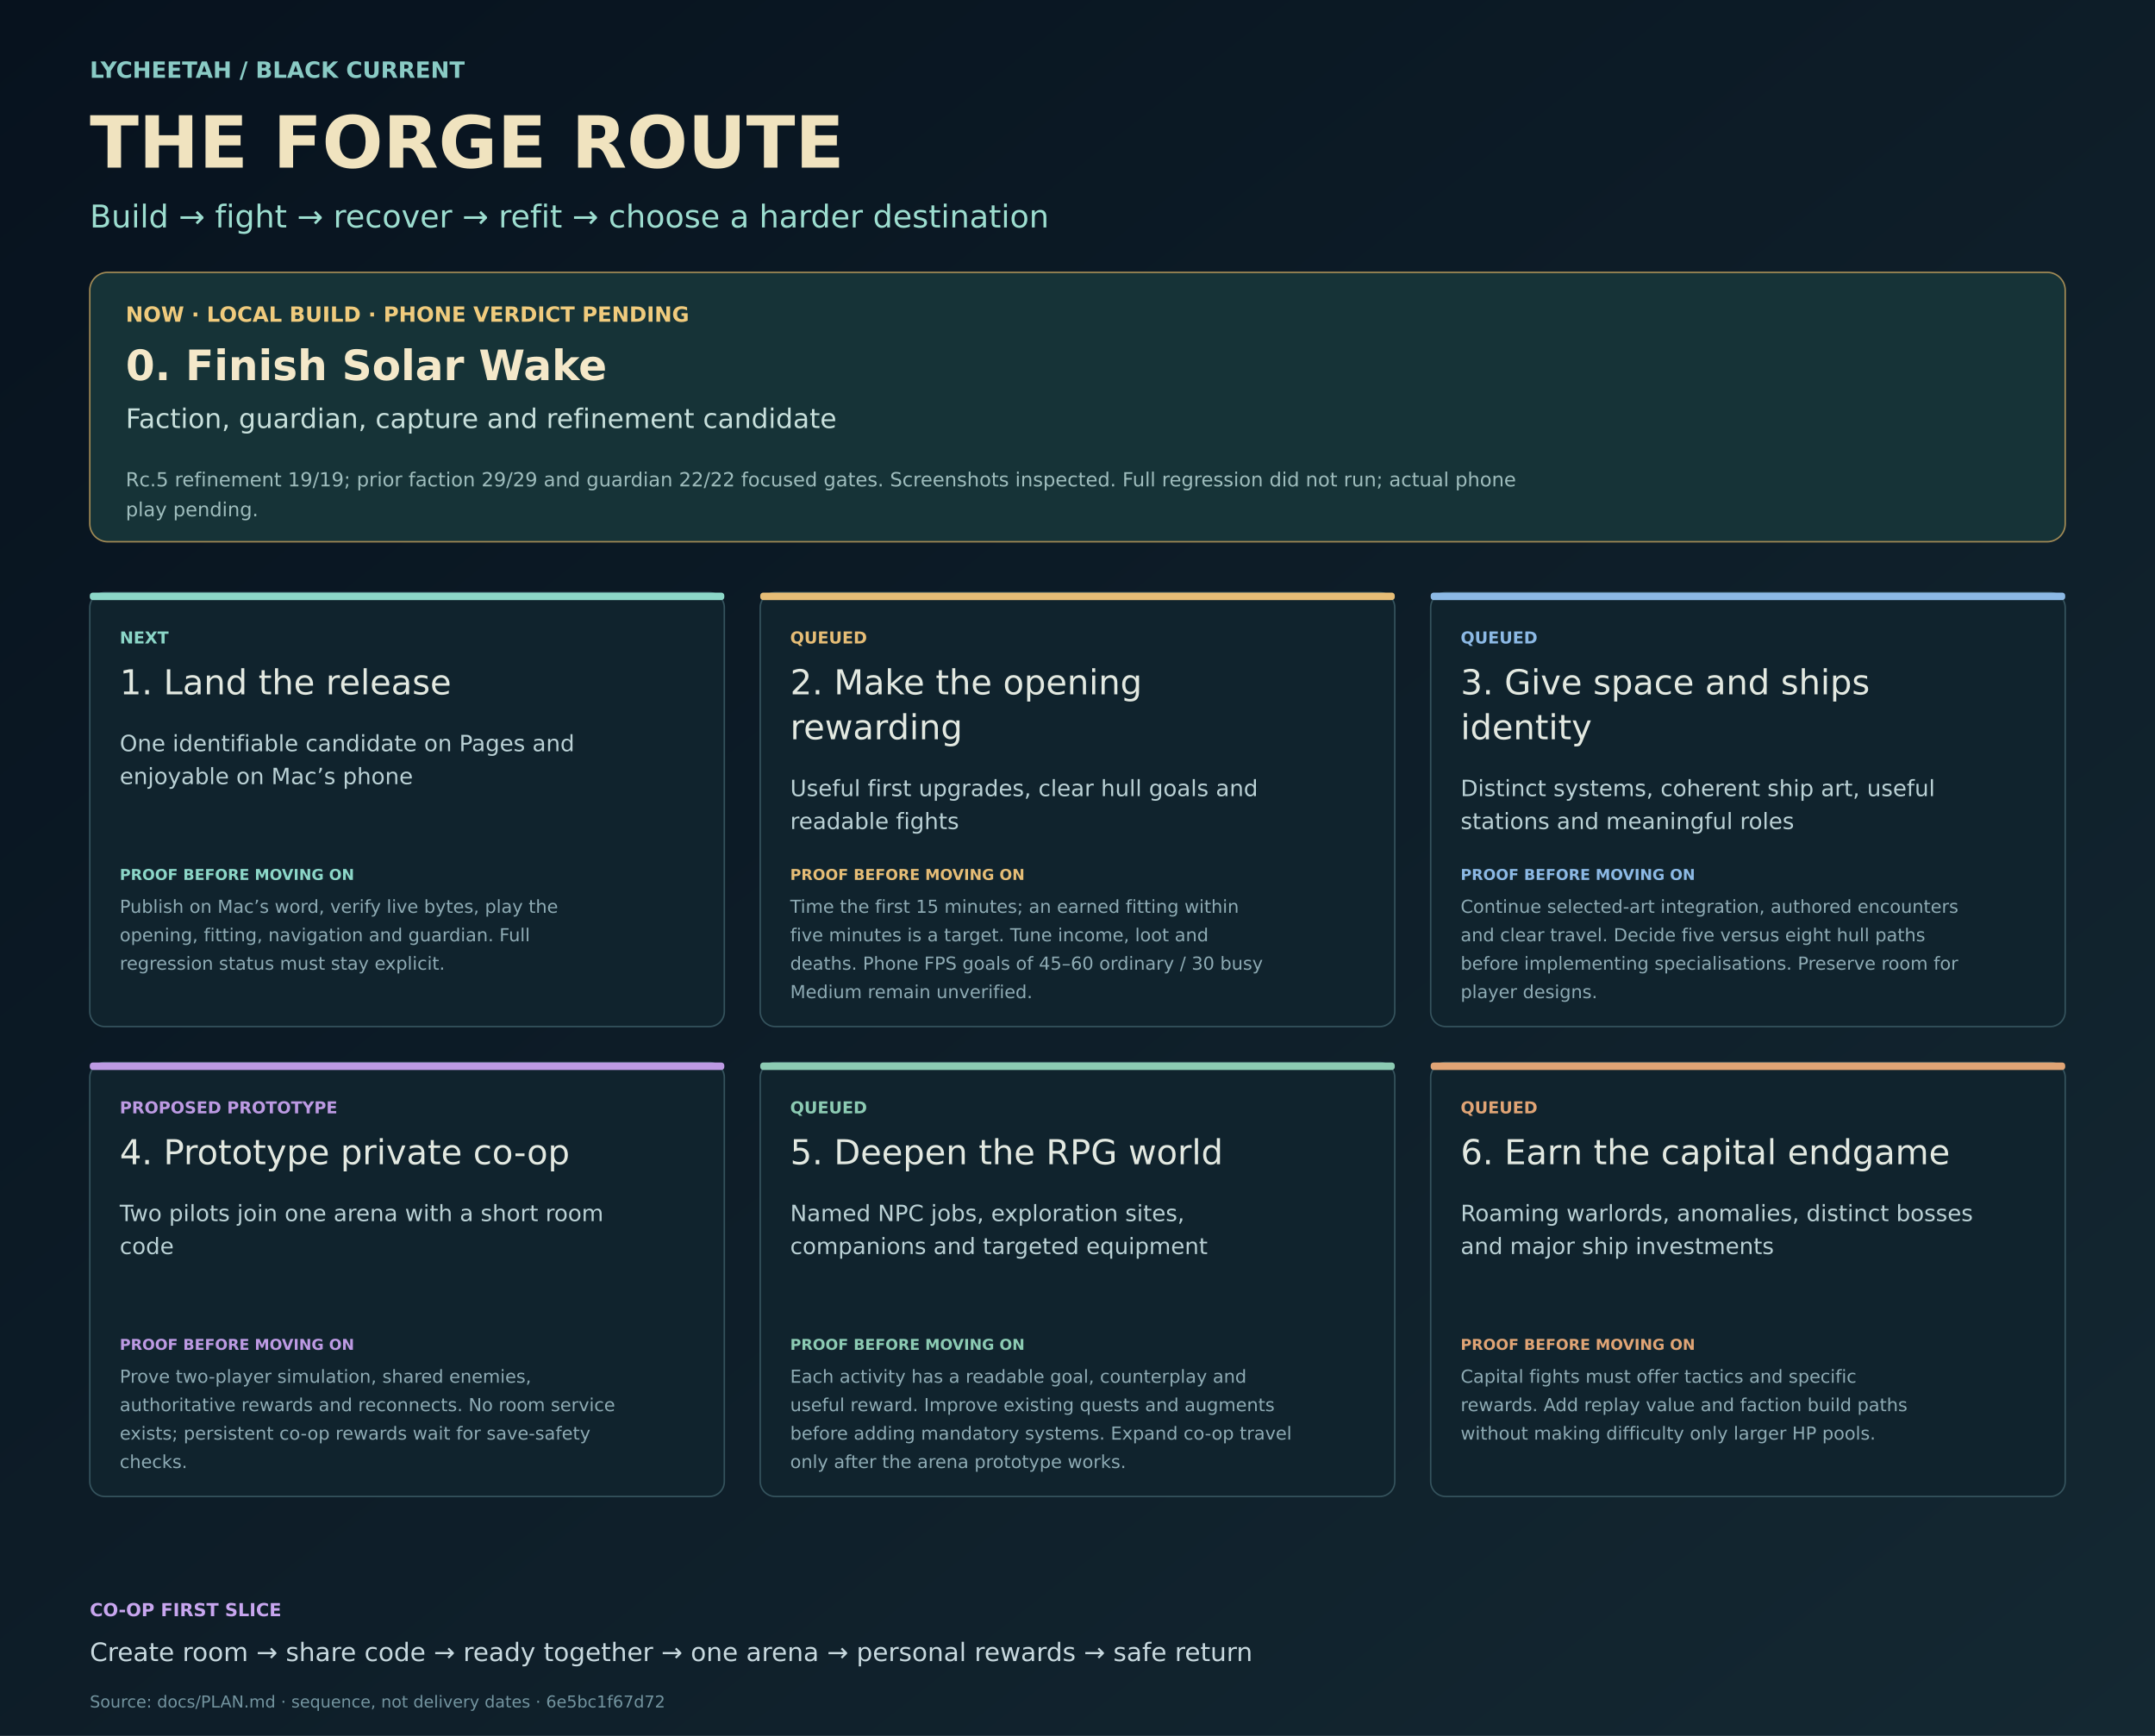
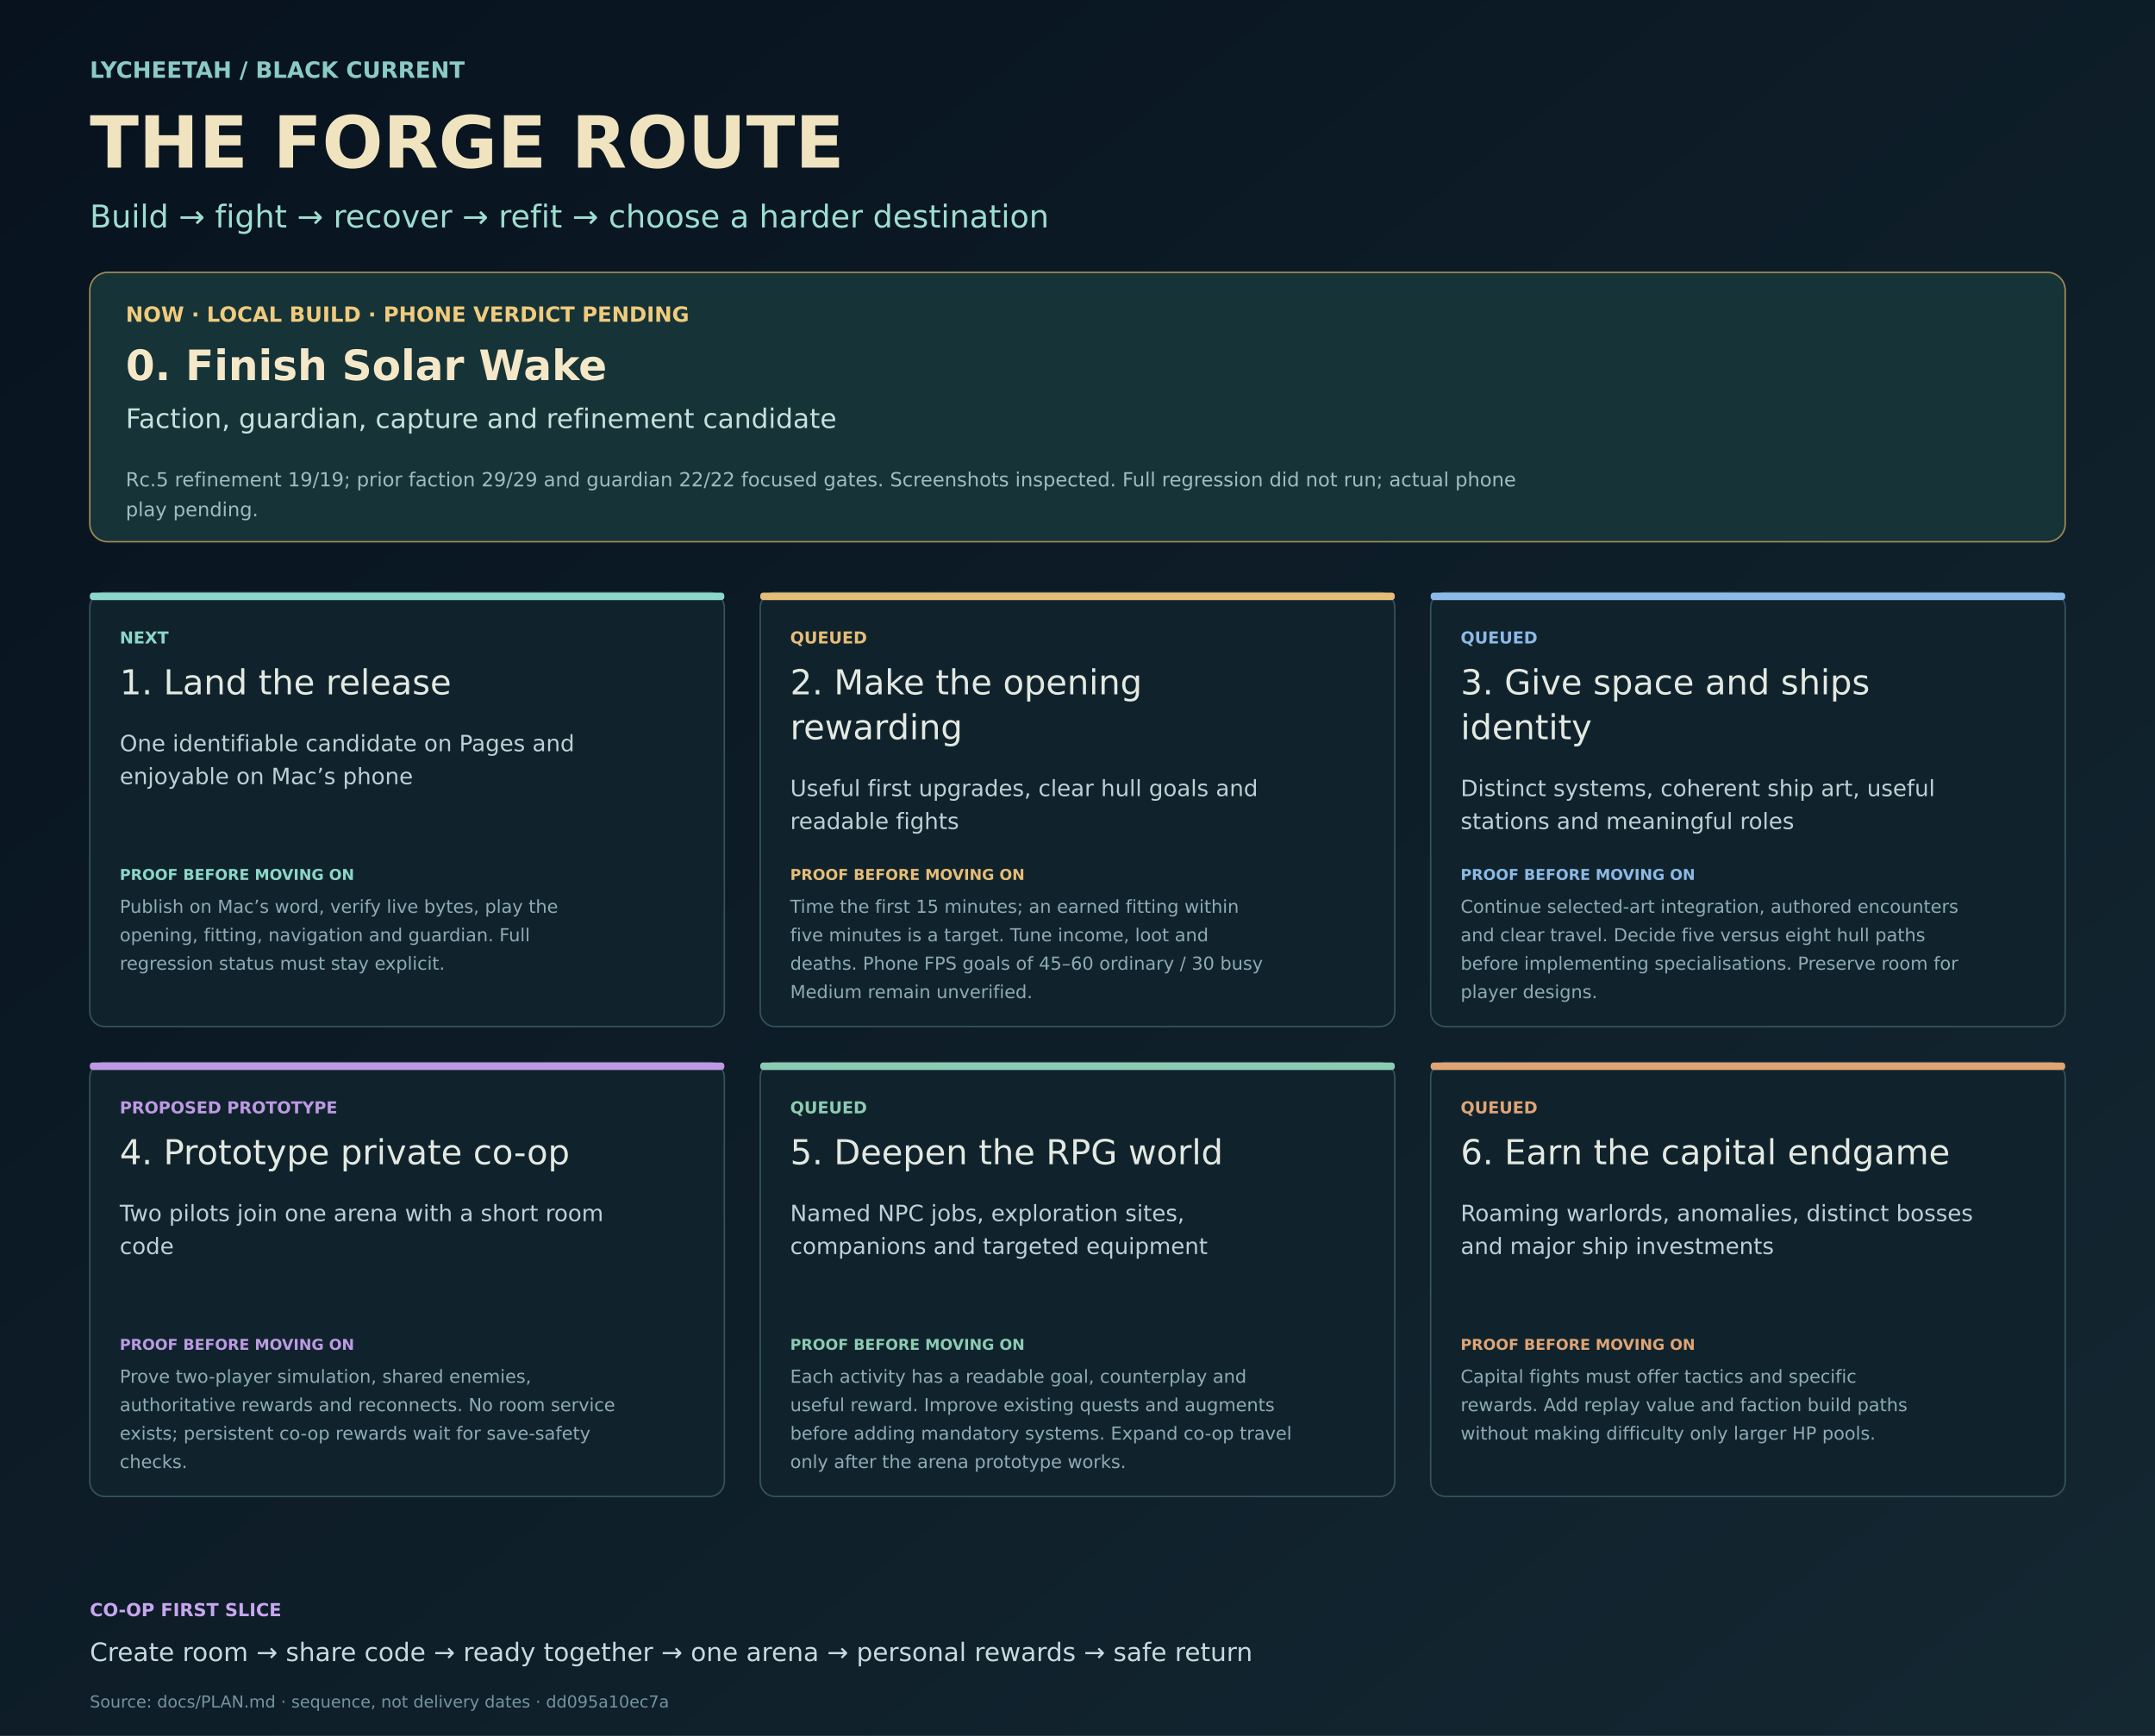
<svg xmlns="http://www.w3.org/2000/svg" width="1440" height="1160" viewBox="0 0 1440 1160">
  <defs>
    <linearGradient id="bg" x2="1" y2="1">
      <stop stop-color="#07121e" />
      <stop offset="1" stop-color="#142832" />
    </linearGradient>
  </defs>
  <rect width="1440" height="1160" fill="url(#bg)" />
  <text x="60" y="52" fill="#8acbc5" font-family="DejaVu Sans,sans-serif" font-size="15" font-weight="700">LYCHEETAH / BLACK CURRENT</text>
  <text x="60" y="112" fill="#f0e3bf" font-family="DejaVu Sans,sans-serif" font-size="48" font-weight="700">THE FORGE ROUTE</text>
  <text x="60" y="152" fill="#9dded0" font-family="DejaVu Sans,sans-serif" font-size="21" font-weight="400">Build → fight → recover → refit → choose a harder destination</text>
  <rect x="60" y="182" width="1320" height="180" rx="12" fill="#163337" stroke="#a18a55" />
  <text x="84" y="215" fill="#f0cb7d" font-family="DejaVu Sans,sans-serif" font-size="14" font-weight="700">NOW · LOCAL BUILD · PHONE VERDICT PENDING</text>
  <text x="84" y="254" fill="#f4e8c9" font-family="DejaVu Sans,sans-serif" font-size="28" font-weight="700">0. Finish Solar Wake</text>
  <text x="84" y="286" fill="#c8e0dc" font-family="DejaVu Sans,sans-serif" font-size="18" font-weight="400">Faction, guardian, capture and refinement candidate</text>
  <text x="84" y="325" fill="#9fbdbd" font-family="DejaVu Sans,sans-serif" font-size="13" font-weight="400">Rc.5 refinement 19/19; prior faction 29/29 and guardian 22/22 focused gates. Screenshots inspected. Full regression did not run; actual phone</text>
  <text x="84" y="345" fill="#9fbdbd" font-family="DejaVu Sans,sans-serif" font-size="13" font-weight="400">play pending.</text>
  <rect x="60" y="396" width="424" height="290" rx="10" fill="#10232d" stroke="#35535d" />
  <rect x="60" y="396" width="424" height="5" rx="2" fill="#8cd7c8" />
  <text x="80" y="430" fill="#8cd7c8" font-family="DejaVu Sans,sans-serif" font-size="11" font-weight="700">NEXT</text>
  <text x="80" y="464" fill="#e3e9e1" font-family="DejaVu Sans,sans-serif" font-size="23" font-weight="400">1. Land the release</text>
  <text x="80" y="502" fill="#bad1d5" font-family="DejaVu Sans,sans-serif" font-size="15" font-weight="400">One identifiable candidate on Pages and</text>
  <text x="80" y="524" fill="#bad1d5" font-family="DejaVu Sans,sans-serif" font-size="15" font-weight="400">enjoyable on Mac’s phone</text>
  <text x="80" y="588" fill="#8cd7c8" font-family="DejaVu Sans,sans-serif" font-size="10" font-weight="700">PROOF BEFORE MOVING ON</text>
  <text x="80" y="610" fill="#8eabb4" font-family="DejaVu Sans,sans-serif" font-size="12" font-weight="400">Publish on Mac’s word, verify live bytes, play the</text>
  <text x="80" y="629" fill="#8eabb4" font-family="DejaVu Sans,sans-serif" font-size="12" font-weight="400">opening, fitting, navigation and guardian. Full</text>
  <text x="80" y="648" fill="#8eabb4" font-family="DejaVu Sans,sans-serif" font-size="12" font-weight="400">regression status must stay explicit.</text>
  <rect x="508" y="396" width="424" height="290" rx="10" fill="#10232d" stroke="#35535d" />
  <rect x="508" y="396" width="424" height="5" rx="2" fill="#e6bd76" />
  <text x="528" y="430" fill="#e6bd76" font-family="DejaVu Sans,sans-serif" font-size="11" font-weight="700">QUEUED</text>
  <text x="528" y="464" fill="#e3e9e1" font-family="DejaVu Sans,sans-serif" font-size="23" font-weight="400">2. Make the opening</text>
  <text x="528" y="494" fill="#e3e9e1" font-family="DejaVu Sans,sans-serif" font-size="23" font-weight="400">rewarding</text>
  <text x="528" y="532" fill="#bad1d5" font-family="DejaVu Sans,sans-serif" font-size="15" font-weight="400">Useful first upgrades, clear hull goals and</text>
  <text x="528" y="554" fill="#bad1d5" font-family="DejaVu Sans,sans-serif" font-size="15" font-weight="400">readable fights</text>
  <text x="528" y="588" fill="#e6bd76" font-family="DejaVu Sans,sans-serif" font-size="10" font-weight="700">PROOF BEFORE MOVING ON</text>
  <text x="528" y="610" fill="#8eabb4" font-family="DejaVu Sans,sans-serif" font-size="12" font-weight="400">Time the first 15 minutes; an earned fitting within</text>
  <text x="528" y="629" fill="#8eabb4" font-family="DejaVu Sans,sans-serif" font-size="12" font-weight="400">five minutes is a target. Tune income, loot and</text>
  <text x="528" y="648" fill="#8eabb4" font-family="DejaVu Sans,sans-serif" font-size="12" font-weight="400">deaths. Phone FPS goals of 45–60 ordinary / 30 busy</text>
  <text x="528" y="667" fill="#8eabb4" font-family="DejaVu Sans,sans-serif" font-size="12" font-weight="400">Medium remain unverified.</text>
  <rect x="956" y="396" width="424" height="290" rx="10" fill="#10232d" stroke="#35535d" />
  <rect x="956" y="396" width="424" height="5" rx="2" fill="#8cb9e5" />
  <text x="976" y="430" fill="#8cb9e5" font-family="DejaVu Sans,sans-serif" font-size="11" font-weight="700">QUEUED</text>
  <text x="976" y="464" fill="#e3e9e1" font-family="DejaVu Sans,sans-serif" font-size="23" font-weight="400">3. Give space and ships</text>
  <text x="976" y="494" fill="#e3e9e1" font-family="DejaVu Sans,sans-serif" font-size="23" font-weight="400">identity</text>
  <text x="976" y="532" fill="#bad1d5" font-family="DejaVu Sans,sans-serif" font-size="15" font-weight="400">Distinct systems, coherent ship art, useful</text>
  <text x="976" y="554" fill="#bad1d5" font-family="DejaVu Sans,sans-serif" font-size="15" font-weight="400">stations and meaningful roles</text>
  <text x="976" y="588" fill="#8cb9e5" font-family="DejaVu Sans,sans-serif" font-size="10" font-weight="700">PROOF BEFORE MOVING ON</text>
  <text x="976" y="610" fill="#8eabb4" font-family="DejaVu Sans,sans-serif" font-size="12" font-weight="400">Continue selected-art integration, authored encounters</text>
  <text x="976" y="629" fill="#8eabb4" font-family="DejaVu Sans,sans-serif" font-size="12" font-weight="400">and clear travel. Decide five versus eight hull paths</text>
  <text x="976" y="648" fill="#8eabb4" font-family="DejaVu Sans,sans-serif" font-size="12" font-weight="400">before implementing specialisations. Preserve room for</text>
  <text x="976" y="667" fill="#8eabb4" font-family="DejaVu Sans,sans-serif" font-size="12" font-weight="400">player designs.</text>
  <rect x="60" y="710" width="424" height="290" rx="10" fill="#10232d" stroke="#35535d" />
  <rect x="60" y="710" width="424" height="5" rx="2" fill="#bd9ae3" />
  <text x="80" y="744" fill="#bd9ae3" font-family="DejaVu Sans,sans-serif" font-size="11" font-weight="700">PROPOSED PROTOTYPE</text>
  <text x="80" y="778" fill="#e3e9e1" font-family="DejaVu Sans,sans-serif" font-size="23" font-weight="400">4. Prototype private co-op</text>
  <text x="80" y="816" fill="#bad1d5" font-family="DejaVu Sans,sans-serif" font-size="15" font-weight="400">Two pilots join one arena with a short room</text>
  <text x="80" y="838" fill="#bad1d5" font-family="DejaVu Sans,sans-serif" font-size="15" font-weight="400">code</text>
  <text x="80" y="902" fill="#bd9ae3" font-family="DejaVu Sans,sans-serif" font-size="10" font-weight="700">PROOF BEFORE MOVING ON</text>
  <text x="80" y="924" fill="#8eabb4" font-family="DejaVu Sans,sans-serif" font-size="12" font-weight="400">Prove two-player simulation, shared enemies,</text>
  <text x="80" y="943" fill="#8eabb4" font-family="DejaVu Sans,sans-serif" font-size="12" font-weight="400">authoritative rewards and reconnects. No room service</text>
  <text x="80" y="962" fill="#8eabb4" font-family="DejaVu Sans,sans-serif" font-size="12" font-weight="400">exists; persistent co-op rewards wait for save-safety</text>
  <text x="80" y="981" fill="#8eabb4" font-family="DejaVu Sans,sans-serif" font-size="12" font-weight="400">checks.</text>
  <rect x="508" y="710" width="424" height="290" rx="10" fill="#10232d" stroke="#35535d" />
  <rect x="508" y="710" width="424" height="5" rx="2" fill="#8ccbb3" />
  <text x="528" y="744" fill="#8ccbb3" font-family="DejaVu Sans,sans-serif" font-size="11" font-weight="700">QUEUED</text>
  <text x="528" y="778" fill="#e3e9e1" font-family="DejaVu Sans,sans-serif" font-size="23" font-weight="400">5. Deepen the RPG world</text>
  <text x="528" y="816" fill="#bad1d5" font-family="DejaVu Sans,sans-serif" font-size="15" font-weight="400">Named NPC jobs, exploration sites,</text>
  <text x="528" y="838" fill="#bad1d5" font-family="DejaVu Sans,sans-serif" font-size="15" font-weight="400">companions and targeted equipment</text>
  <text x="528" y="902" fill="#8ccbb3" font-family="DejaVu Sans,sans-serif" font-size="10" font-weight="700">PROOF BEFORE MOVING ON</text>
  <text x="528" y="924" fill="#8eabb4" font-family="DejaVu Sans,sans-serif" font-size="12" font-weight="400">Each activity has a readable goal, counterplay and</text>
  <text x="528" y="943" fill="#8eabb4" font-family="DejaVu Sans,sans-serif" font-size="12" font-weight="400">useful reward. Improve existing quests and augments</text>
  <text x="528" y="962" fill="#8eabb4" font-family="DejaVu Sans,sans-serif" font-size="12" font-weight="400">before adding mandatory systems. Expand co-op travel</text>
  <text x="528" y="981" fill="#8eabb4" font-family="DejaVu Sans,sans-serif" font-size="12" font-weight="400">only after the arena prototype works.</text>
  <rect x="956" y="710" width="424" height="290" rx="10" fill="#10232d" stroke="#35535d" />
  <rect x="956" y="710" width="424" height="5" rx="2" fill="#e0a475" />
  <text x="976" y="744" fill="#e0a475" font-family="DejaVu Sans,sans-serif" font-size="11" font-weight="700">QUEUED</text>
  <text x="976" y="778" fill="#e3e9e1" font-family="DejaVu Sans,sans-serif" font-size="23" font-weight="400">6. Earn the capital endgame</text>
  <text x="976" y="816" fill="#bad1d5" font-family="DejaVu Sans,sans-serif" font-size="15" font-weight="400">Roaming warlords, anomalies, distinct bosses</text>
  <text x="976" y="838" fill="#bad1d5" font-family="DejaVu Sans,sans-serif" font-size="15" font-weight="400">and major ship investments</text>
  <text x="976" y="902" fill="#e0a475" font-family="DejaVu Sans,sans-serif" font-size="10" font-weight="700">PROOF BEFORE MOVING ON</text>
  <text x="976" y="924" fill="#8eabb4" font-family="DejaVu Sans,sans-serif" font-size="12" font-weight="400">Capital fights must offer tactics and specific</text>
  <text x="976" y="943" fill="#8eabb4" font-family="DejaVu Sans,sans-serif" font-size="12" font-weight="400">rewards. Add replay value and faction build paths</text>
  <text x="976" y="962" fill="#8eabb4" font-family="DejaVu Sans,sans-serif" font-size="12" font-weight="400">without making difficulty only larger HP pools.</text>
  <text x="60" y="1080" fill="#c8a6ef" font-family="DejaVu Sans,sans-serif" font-size="12" font-weight="700">CO-OP FIRST SLICE</text>
  <text x="60" y="1110" fill="#c8d9df" font-family="DejaVu Sans,sans-serif" font-size="17" font-weight="400">Create room → share code → ready together → one arena → personal rewards → safe return</text>
-   <text x="60" y="1141" fill="#73949f" font-family="DejaVu Sans,sans-serif" font-size="11" font-weight="400">Source: docs/PLAN.md · sequence, not delivery dates · 6e5bc1f67d72</text>
+   <text x="60" y="1141" fill="#73949f" font-family="DejaVu Sans,sans-serif" font-size="11" font-weight="400">Source: docs/PLAN.md · sequence, not delivery dates · dd095a10ec7a</text>
</svg>
